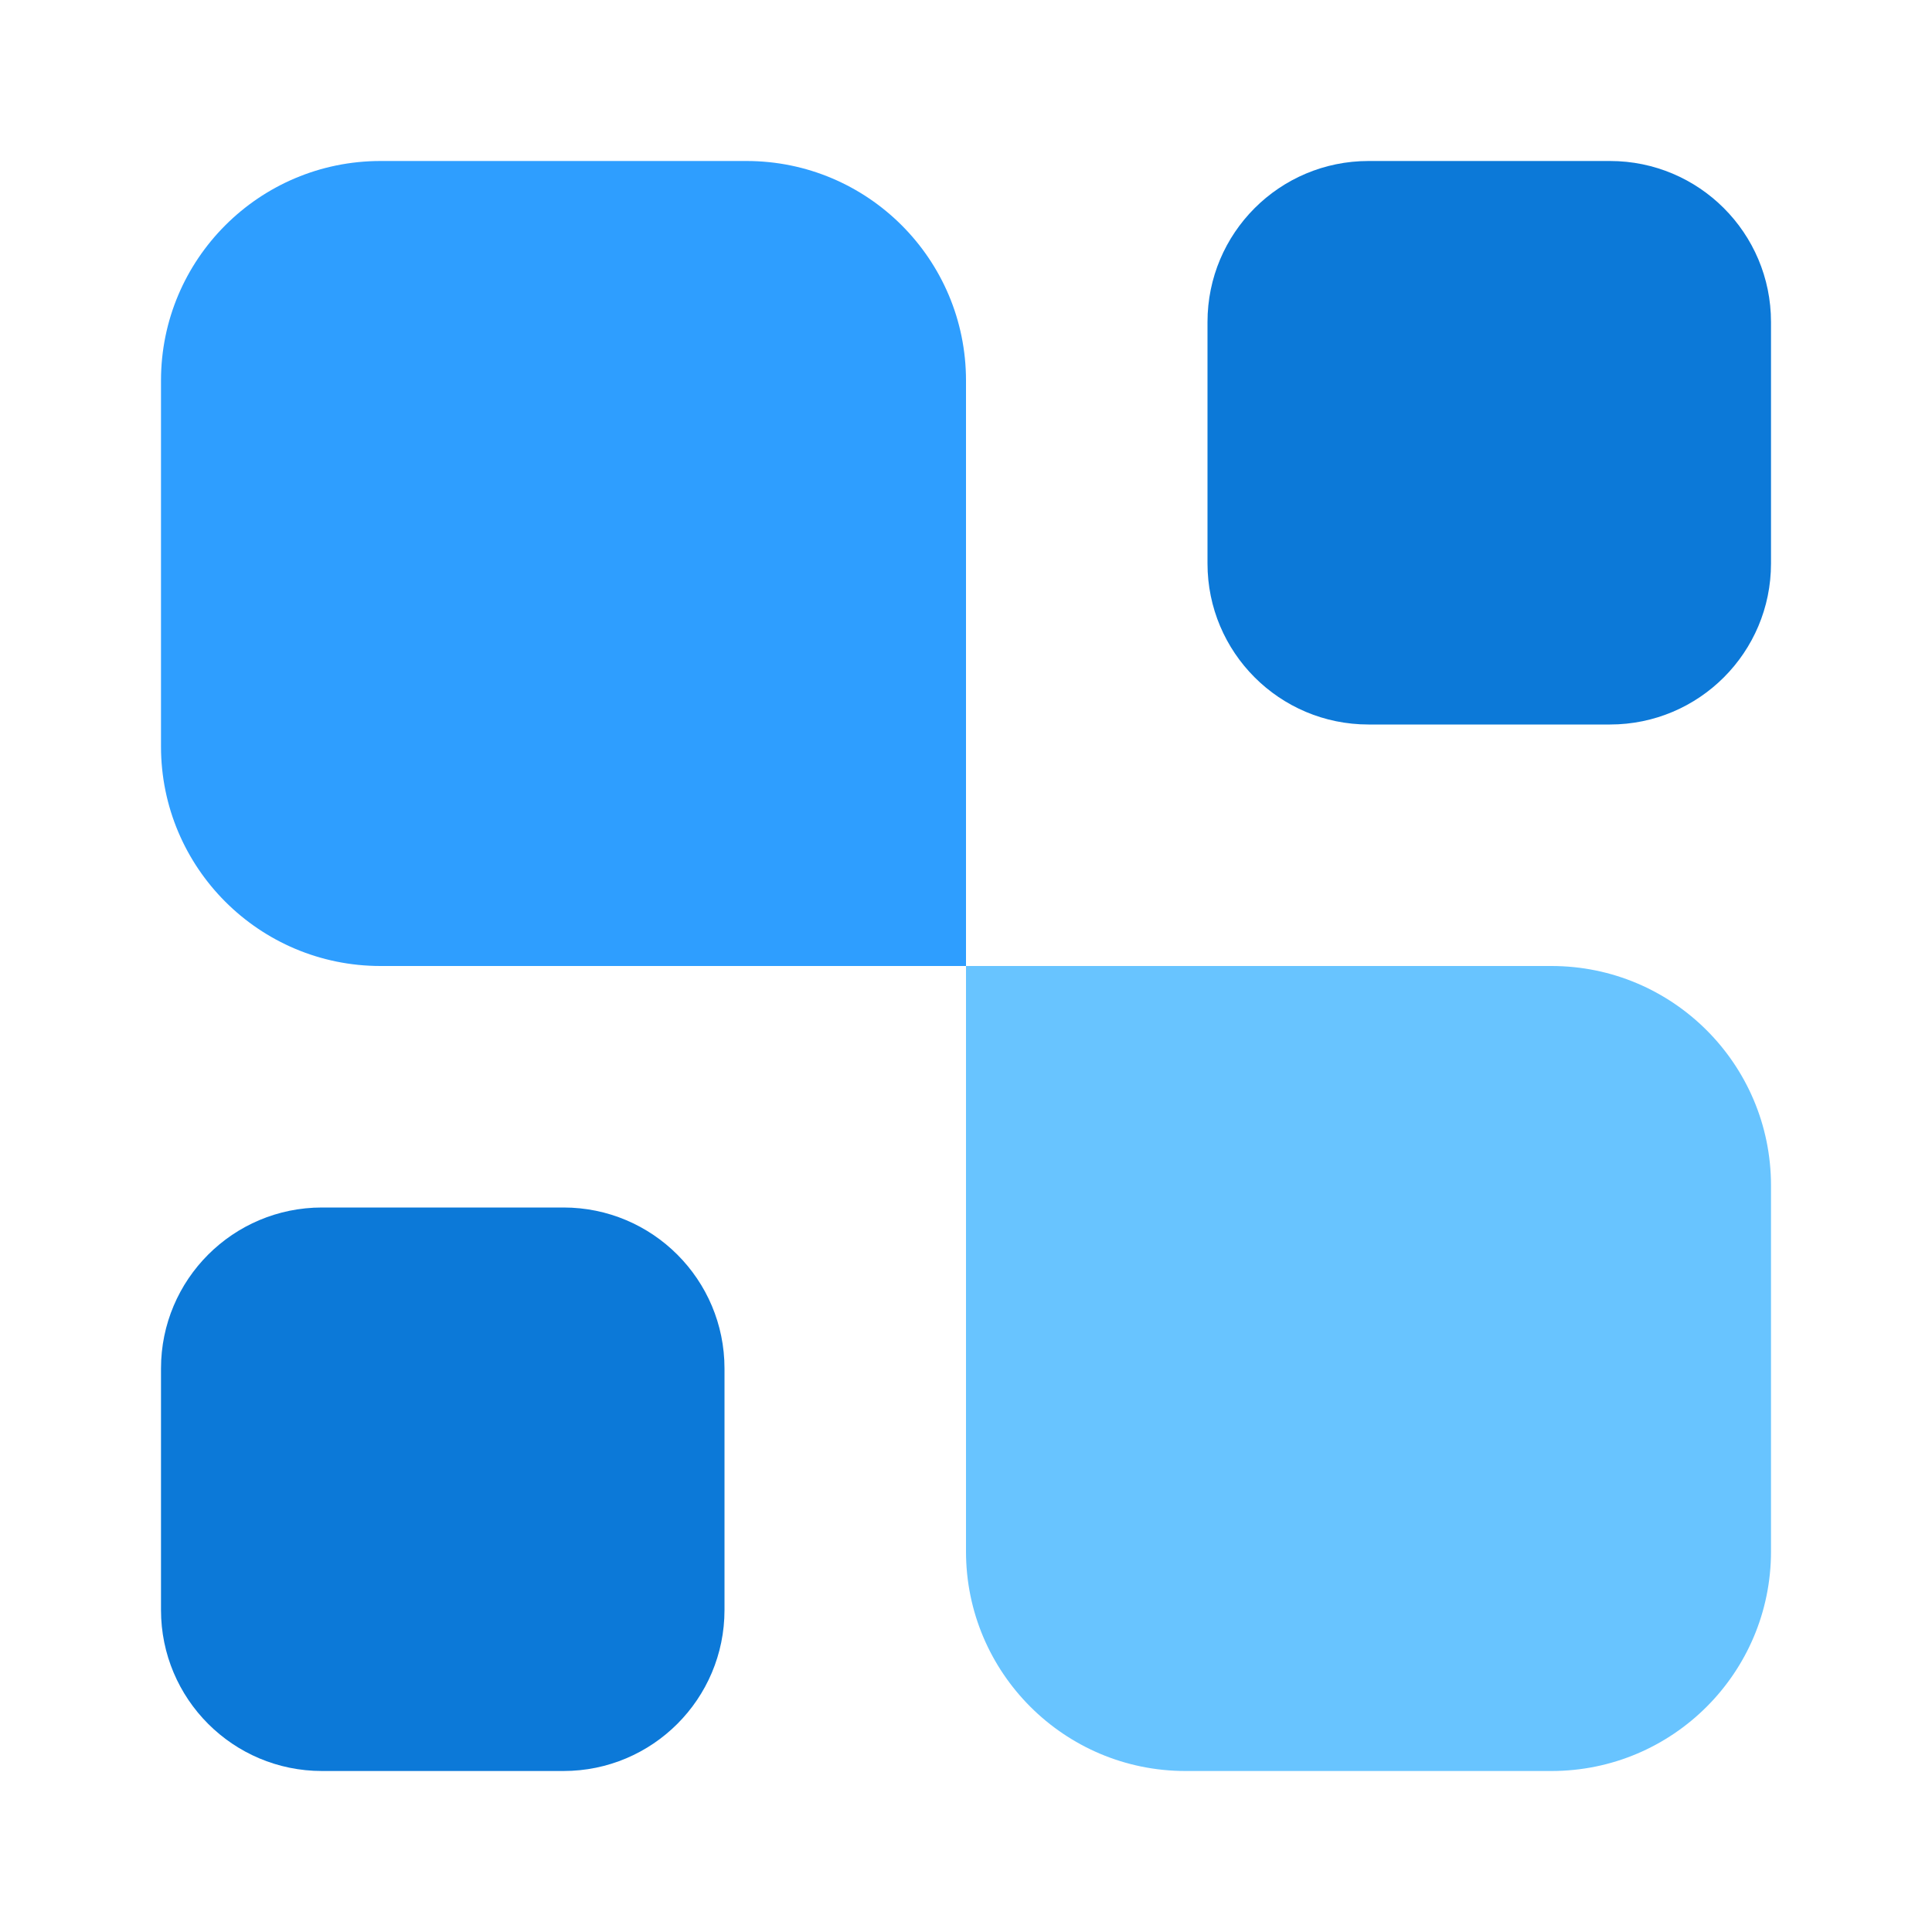
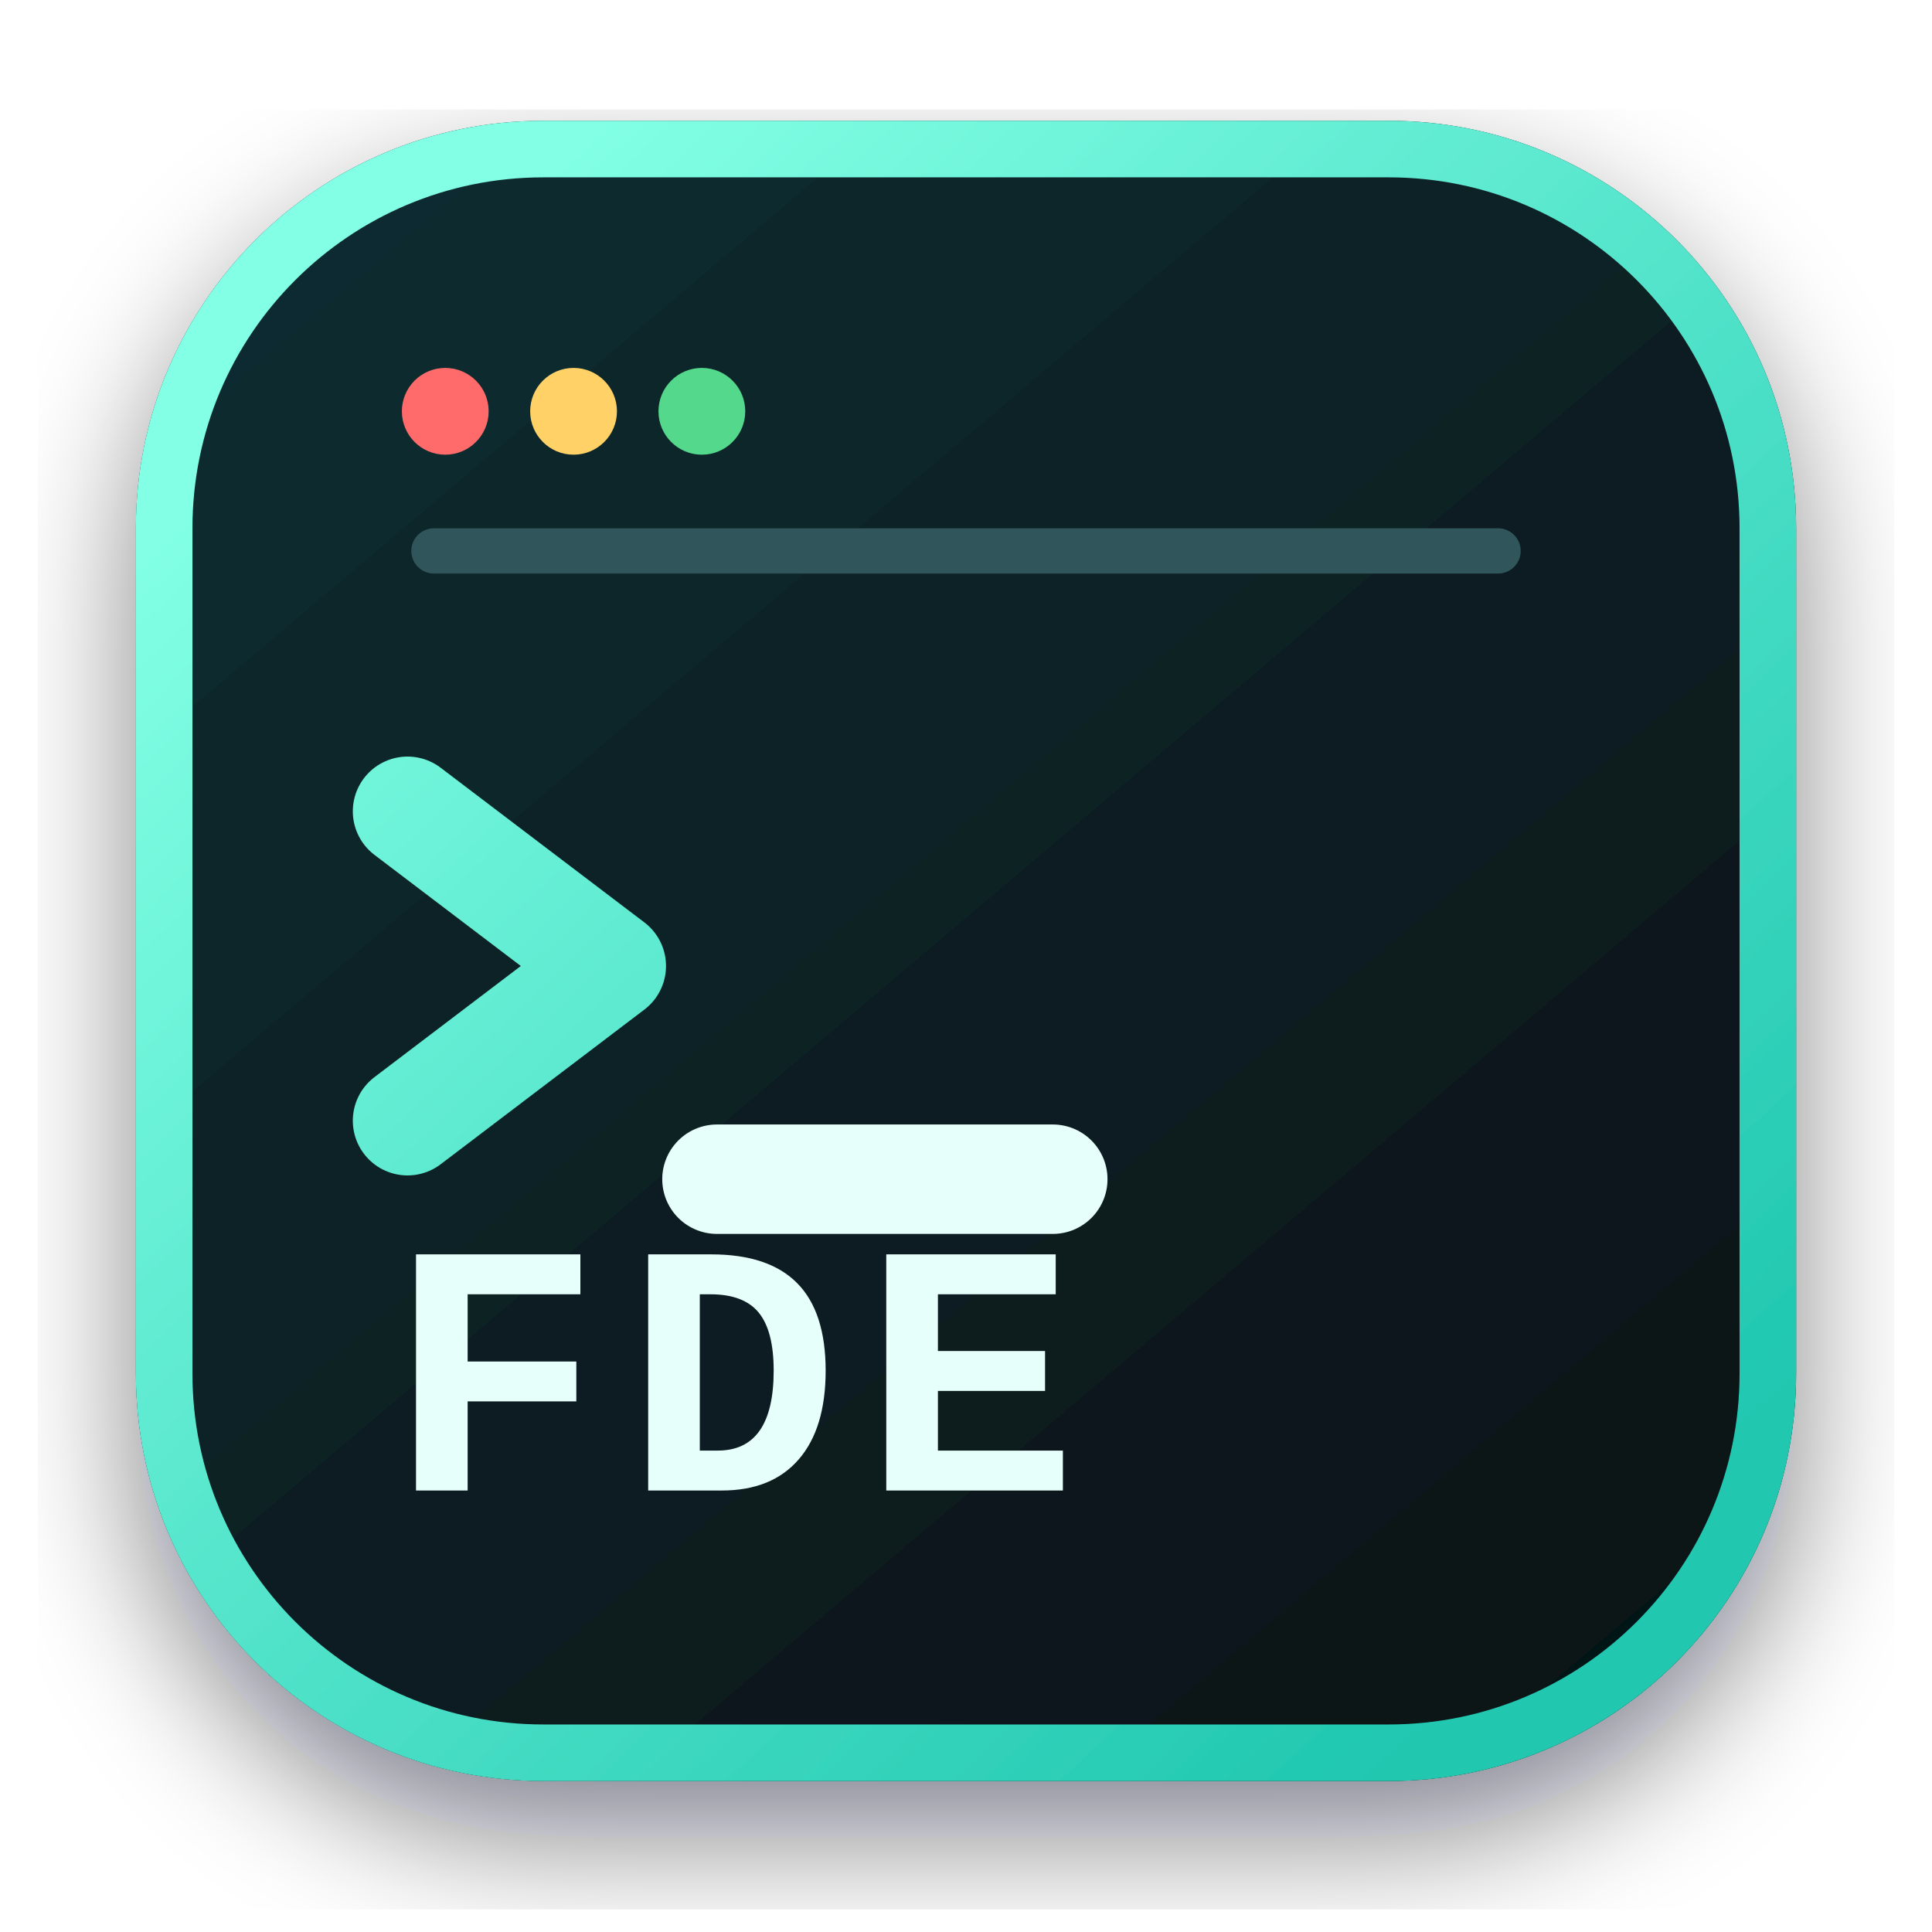
- <svg xmlns="http://www.w3.org/2000/svg" width="24" height="24" viewBox="0 0 24 24" fill="none">
-   <path d="M22 19.273C22 20.779 20.779 22 19.273 22H14.727C13.221 22 12 20.779 12 19.273V12H19.273C20.779 12 22 13.221 22 14.727V19.273Z" fill="#68C4FF" />
-   <path d="M20 2C21.105 2 22 2.895 22 4V7C22 8.105 21.105 9 20 9H17C15.895 9 15 8.105 15 7V4C15 2.895 15.895 2 17 2H20Z" fill="#0C79D8" />
-   <path d="M7 15C8.105 15 9 15.895 9 17V20C9 21.105 8.105 22 7 22H4C2.895 22 2 21.105 2 20V17C2 15.895 2.895 15 4 15H7Z" fill="#0C79D8" />
-   <path d="M12 12H4.727C3.221 12 2 10.779 2 9.273V4.727C2 3.221 3.221 2 4.727 2H9.273C10.779 2 12 3.221 12 4.727V12Z" fill="#2E9EFF" />
+ <svg xmlns="http://www.w3.org/2000/svg" viewBox="0 0 1024 1024" role="img" aria-label="灵栈 FDE developer workbench icon">
+   <defs>
+     <linearGradient id="panel" x1="160" y1="96" x2="864" y2="928" gradientUnits="userSpaceOnUse">
+       <stop stop-color="#102D31" />
+       <stop offset="1" stop-color="#061115" />
+     </linearGradient>
+     <linearGradient id="accent" x1="198" y1="180" x2="832" y2="850" gradientUnits="userSpaceOnUse">
+       <stop stop-color="#82FFE4" />
+       <stop offset="1" stop-color="#20C7B0" />
+     </linearGradient>
+     <filter id="shadow" x="20" y="28" width="984" height="984" filterUnits="userSpaceOnUse">
+       <feDropShadow dx="0" dy="30" stdDeviation="36" flood-color="#001013" flood-opacity=".48" />
+     </filter>
+   </defs>
+   <g filter="url(#shadow)">
+     <rect x="72" y="64" width="880" height="880" rx="216" fill="url(#panel)" />
+     <rect x="87" y="79" width="850" height="850" rx="201" fill="none" stroke="url(#accent)" stroke-width="30" />
+   </g>
+   <path d="M230 292h564" stroke="#30555A" stroke-width="24" stroke-linecap="round" />
+   <circle cx="236" cy="218" r="23" fill="#FF6B6B" />
+   <circle cx="304" cy="218" r="23" fill="#FFD166" />
+   <circle cx="372" cy="218" r="23" fill="#54D98C" />
+   <path d="m216 430 108 82-108 82" fill="none" stroke="url(#accent)" stroke-width="58" stroke-linecap="round" stroke-linejoin="round" />
+   <path d="M380 625h178" stroke="#E7FFFA" stroke-width="58" stroke-linecap="round" />
+   <text x="205" y="790" fill="#E7FFFA" font-family="Consolas, 'Courier New', monospace" font-size="190" font-weight="800" letter-spacing="12">FDE</text>
</svg>
